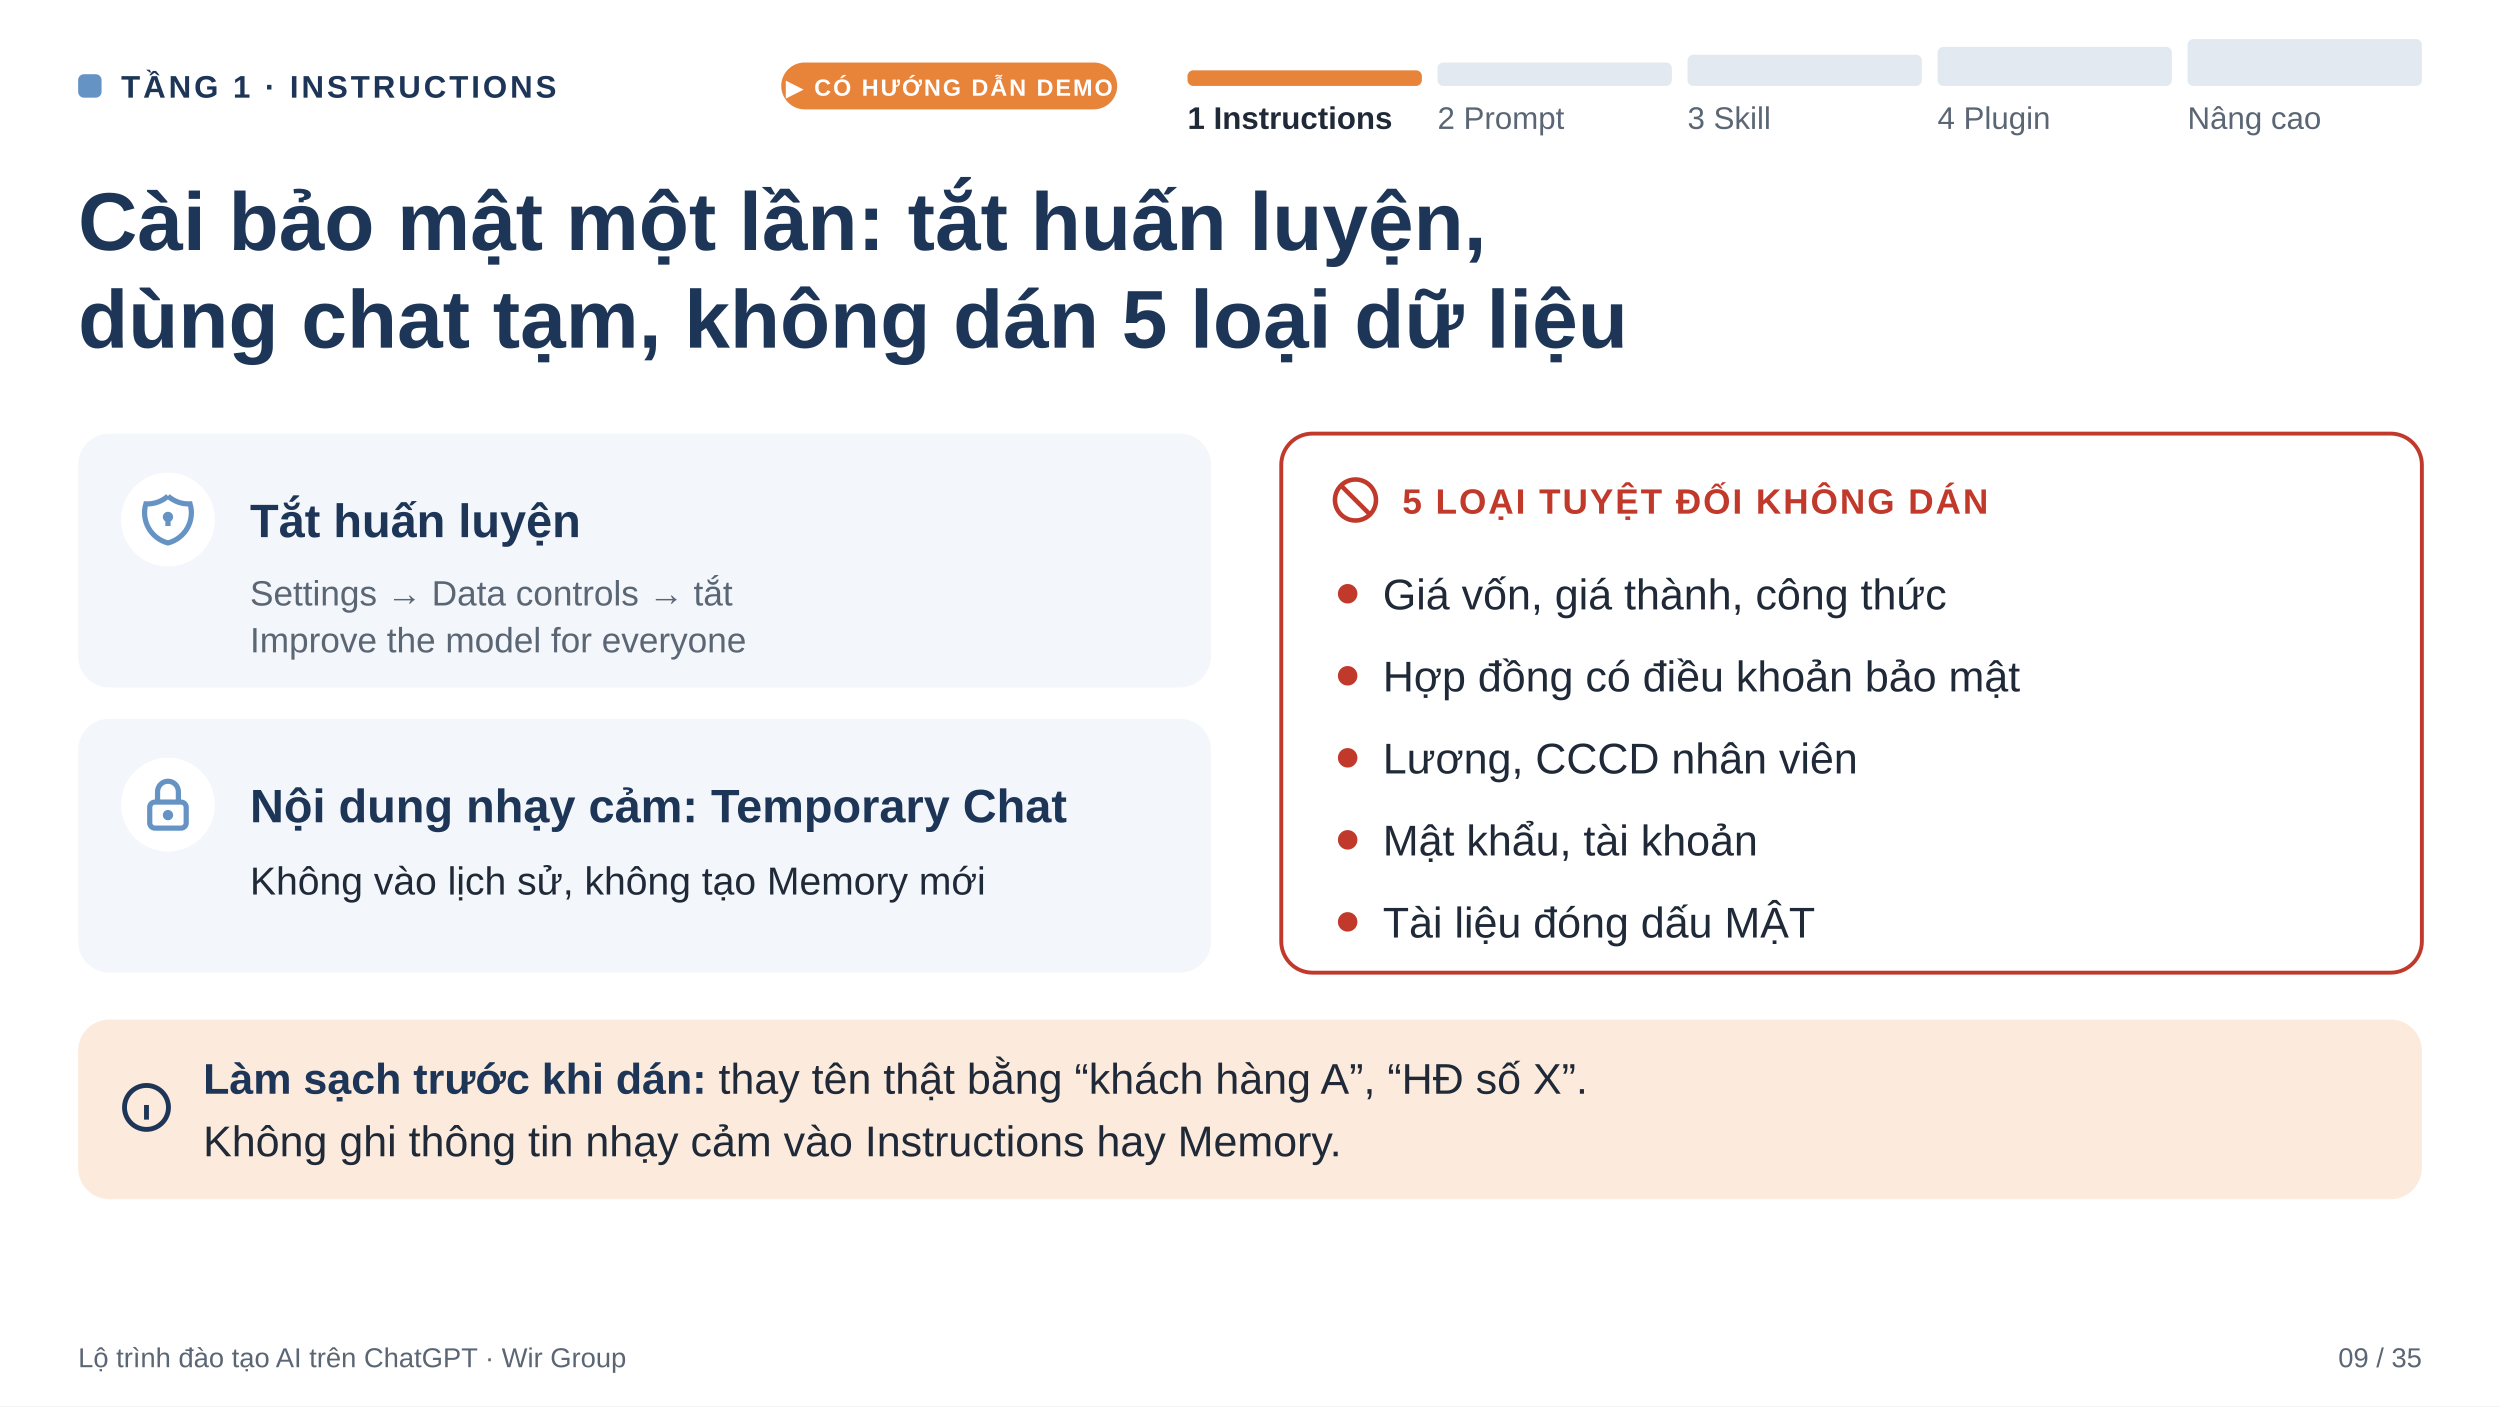
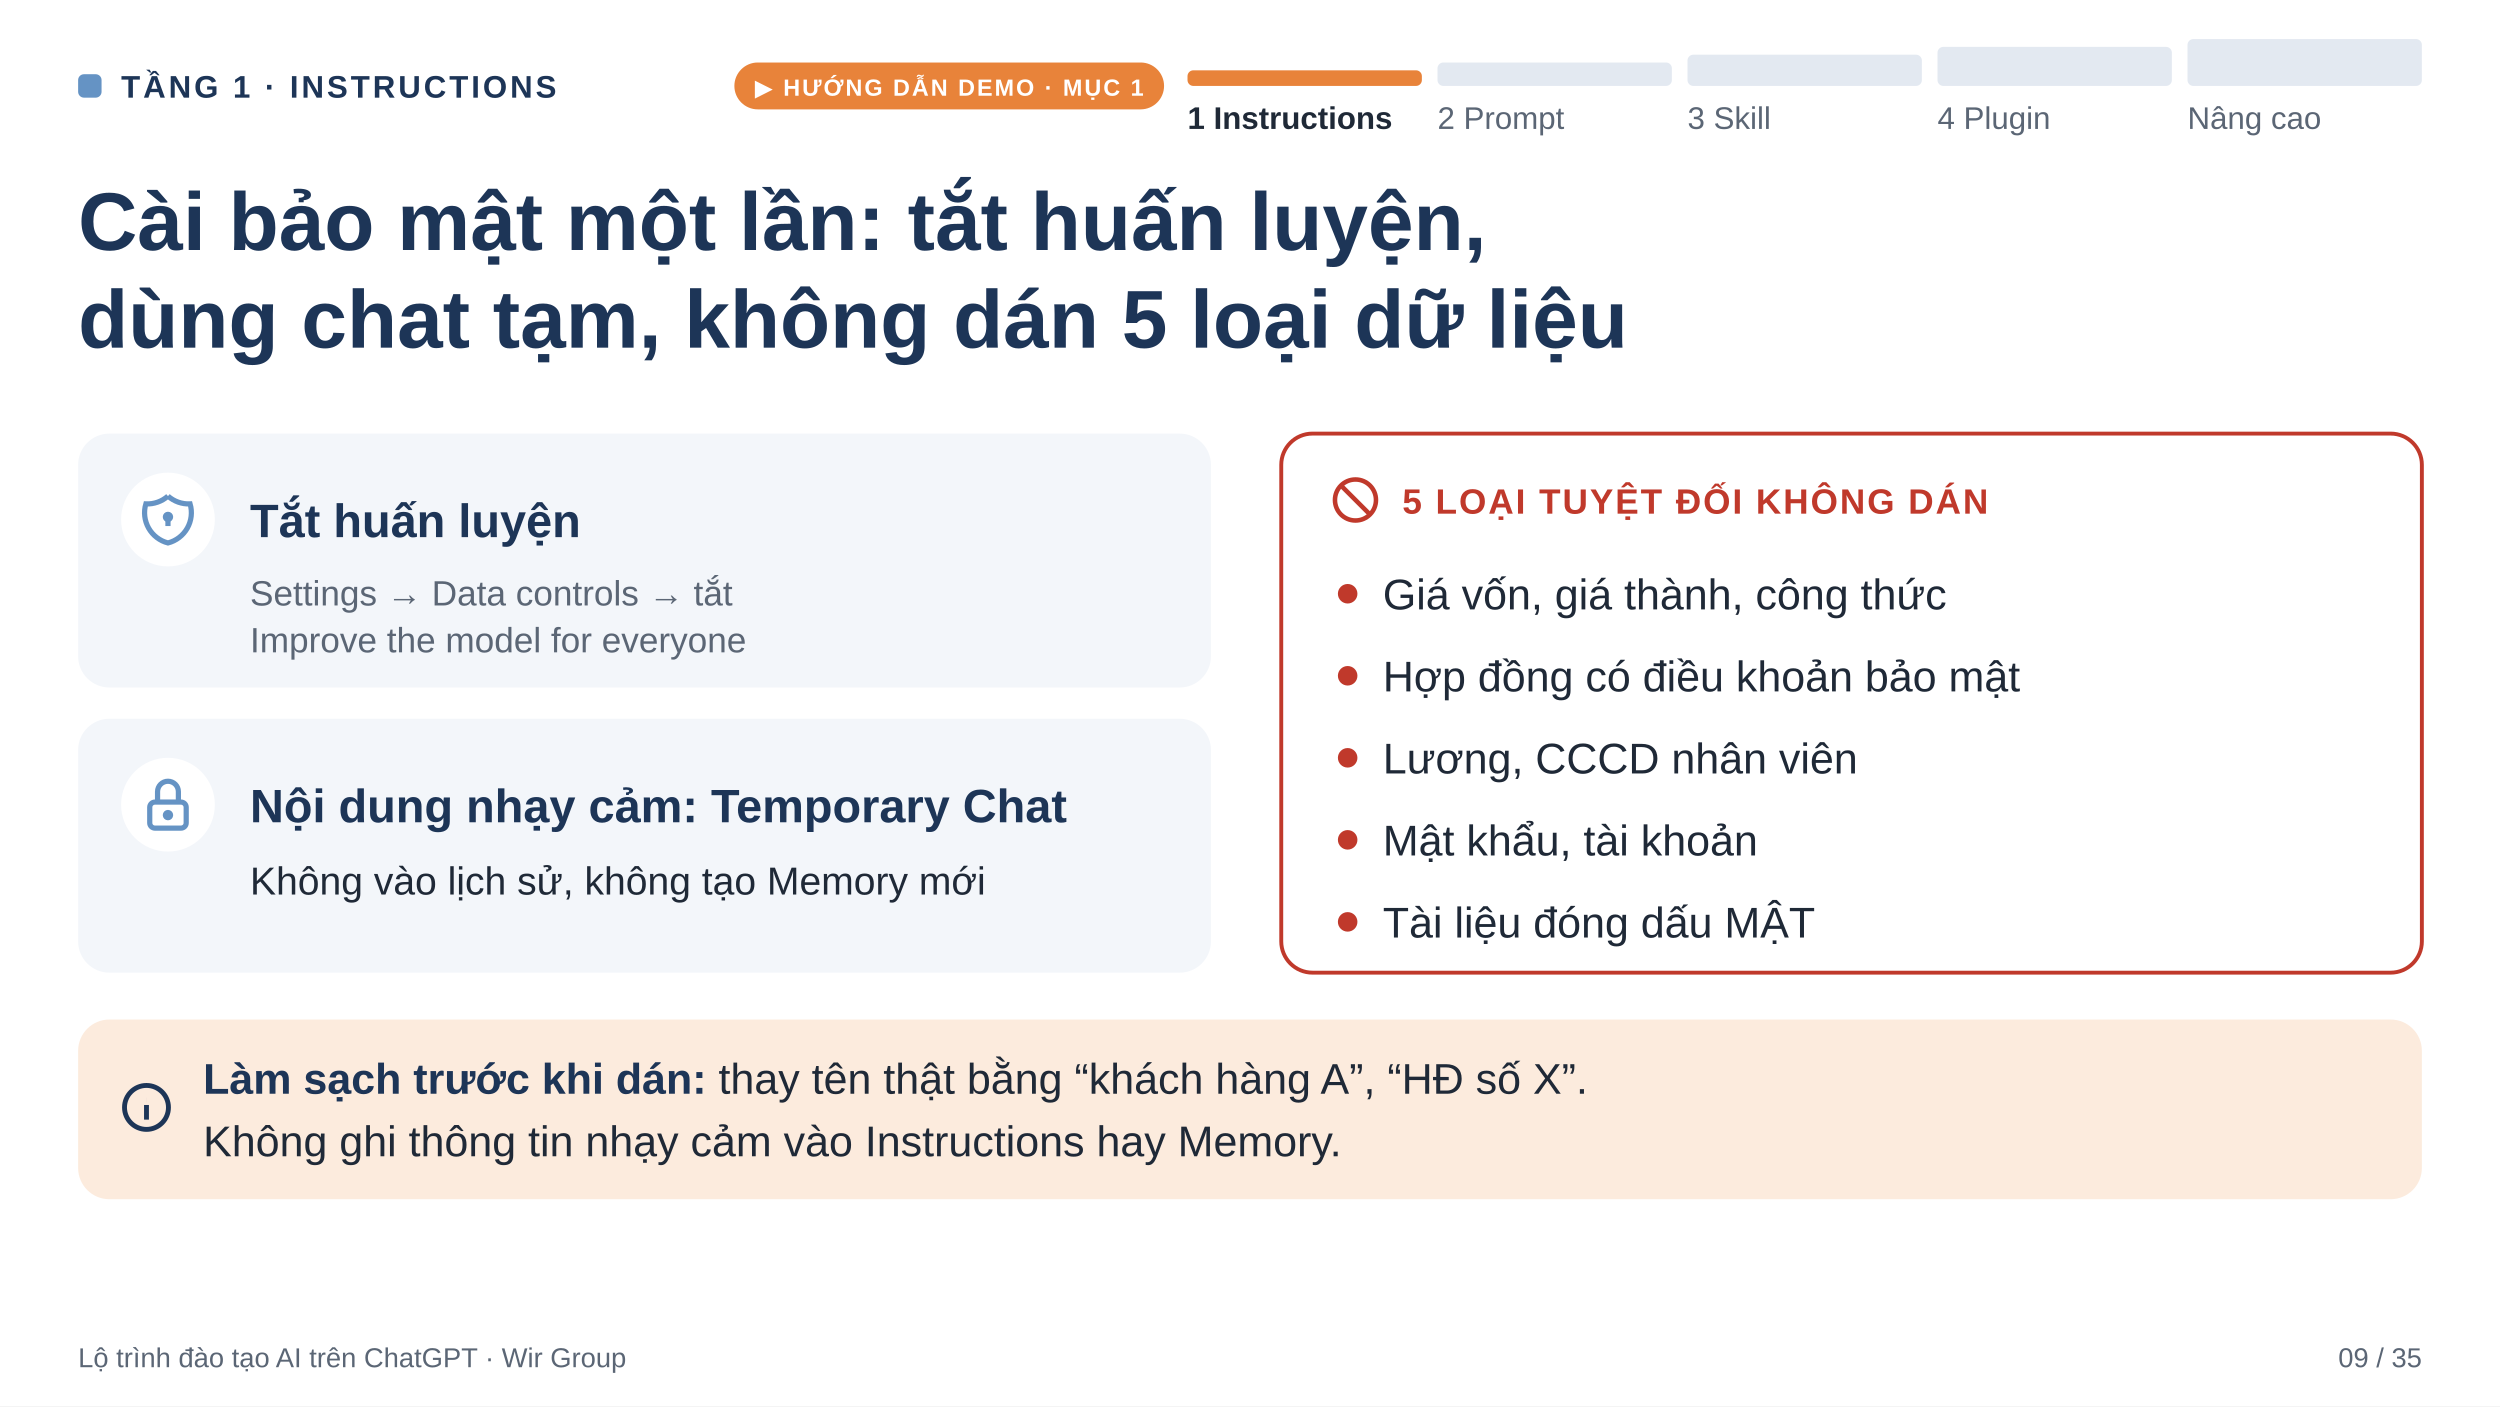
<svg xmlns="http://www.w3.org/2000/svg" viewBox="0 0 1280 720" width="1280" height="720" font-family="Aptos, 'Segoe UI', Arial, sans-serif" data-pptx-page-role="content">
  <rect id="bg" data-pptx-role="background" x="0" y="0" width="1280" height="720" fill="#FFFFFF" />
  <g id="section-kicker" data-pptx-role="chrome" data-pptx-bounds="40 30 540 30">
    <rect x="40" y="38" width="12" height="12" rx="3" fill="#6593C4" />
    <text x="62" y="50" font-size="16" font-weight="bold" letter-spacing="1.5" fill="#1D3557">TẦNG 1 · INSTRUCTIONS</text>
  </g>
-   <g id="demo-flag" data-pptx-role="chrome" data-pptx-bounds="400 30 180 28">
-     <rect x="400" y="32" width="172" height="24" rx="12" fill="#E8833A" />
-     <text x="486" y="49" font-size="12" font-weight="bold" letter-spacing="1" fill="#FFFFFF" text-anchor="middle">▶ CÓ HƯỚNG DẪN DEMO</text>
+   <g id="demo-flag" data-pptx-role="chrome" data-pptx-bounds="376 30 224 28">
+     <rect x="376" y="32" width="220" height="24" rx="12" fill="#E8833A" />
+     <text x="486" y="49" font-size="12" font-weight="bold" letter-spacing="1" fill="#FFFFFF" text-anchor="middle">▶ HƯỚNG DẪN DEMO · MỤC 1</text>
  </g>
  <g id="roadmap-tracker" data-pptx-role="chrome" data-pptx-bounds="600 14 640 62">
    <rect x="608" y="36" width="120" height="8" rx="3" fill="#E8833A" />
    <rect x="736" y="32" width="120" height="12" rx="3" fill="#E3E9F1" />
    <rect x="864" y="28" width="120" height="16" rx="3" fill="#E3E9F1" />
    <rect x="992" y="24" width="120" height="20" rx="3" fill="#E3E9F1" />
    <rect x="1120" y="20" width="120" height="24" rx="3" fill="#E3E9F1" />
    <text x="608" y="66" font-size="16" font-weight="bold" fill="#1F2937">1 Instructions</text>
    <text x="736" y="66" font-size="16" fill="#5B6675">2 Prompt</text>
    <text x="864" y="66" font-size="16" fill="#5B6675">3 Skill</text>
    <text x="992" y="66" font-size="16" fill="#5B6675">4 Plugin</text>
    <text x="1120" y="66" font-size="16" fill="#5B6675">Nâng cao</text>
  </g>
  <text font-size="42" font-weight="bold" fill="#1D3557" x="40" y="128">Cài bảo mật một lần: tắt huấn luyện,</text>
  <text font-size="42" font-weight="bold" fill="#1D3557" x="40" y="178">dùng chat tạm, không dán 5 loại dữ liệu</text>
  <g id="setting-training" data-pptx-bounds="40 222 580 130">
    <rect x="40" y="222" width="580" height="130" rx="16" fill="#F3F6FA" />
    <circle cx="86" cy="266" r="24" fill="#FFFFFF" />
    <g transform="translate(70, 250) scale(1.33333)" fill="none" stroke="#6593C4" stroke-width="2">
      <path d="M12 3a12 12 0 0 0 8.5 3a12 12 0 0 1 -8.5 15a12 12 0 0 1 -8.5 -15a12 12 0 0 0 8.5 -3" />
      <path d="M11 11a1 1 0 1 0 2 0a1 1 0 1 0 -2 0" />
      <path d="M12 12l0 2.5" />
    </g>
    <text x="128" y="275" font-size="24" font-weight="bold" fill="#1D3557">Tắt huấn luyện</text>
    <text font-size="18" fill="#5B6675" x="128" y="310">Settings → Data controls → tắt</text>
    <text font-size="18" fill="#5B6675" x="128" y="334">Improve the model for everyone</text>
  </g>
  <g id="setting-temporary" data-pptx-bounds="40 368 580 130">
    <rect x="40" y="368" width="580" height="130" rx="16" fill="#F3F6FA" />
    <circle cx="86" cy="412" r="24" fill="#FFFFFF" />
    <g transform="translate(70, 396) scale(1.33333)" fill="none" stroke="#6593C4" stroke-width="2">
      <path d="M5 13a2 2 0 0 1 2 -2h10a2 2 0 0 1 2 2v6a2 2 0 0 1 -2 2h-10a2 2 0 0 1 -2 -2v-6" />
      <path d="M11 16a1 1 0 1 0 2 0a1 1 0 0 0 -2 0" />
      <path d="M8 11v-4a4 4 0 1 1 8 0v4" />
    </g>
    <text x="128" y="421" font-size="24" font-weight="bold" fill="#1D3557">Nội dung nhạy cảm: Temporary Chat</text>
    <text x="128" y="458" font-size="20" fill="#1F2937">Không vào lịch sử, không tạo Memory mới</text>
  </g>
  <g id="never-paste" data-pptx-bounds="656 222 584 276">
    <rect x="656" y="222" width="584" height="276" rx="16" fill="#FFFFFF" stroke="#C0392B" stroke-width="2" />
    <g transform="translate(680, 242) scale(1.16667)" fill="none" stroke="#C0392B" stroke-width="2">
      <path d="M3 12a9 9 0 1 0 18 0a9 9 0 1 0 -18 0" />
      <path d="M5.7 5.7l12.6 12.6" />
    </g>
    <text x="718" y="263" font-size="18" font-weight="bold" letter-spacing="1" fill="#C0392B">5 LOẠI TUYỆT ĐỐI KHÔNG DÁN</text>
    <circle cx="690" cy="304" r="5" fill="#C0392B" />
    <text x="708" y="312" font-size="22" fill="#1F2937">Giá vốn, giá thành, công thức</text>
    <circle cx="690" cy="346" r="5" fill="#C0392B" />
    <text x="708" y="354" font-size="22" fill="#1F2937">Hợp đồng có điều khoản bảo mật</text>
    <circle cx="690" cy="388" r="5" fill="#C0392B" />
    <text x="708" y="396" font-size="22" fill="#1F2937">Lương, CCCD nhân viên</text>
    <circle cx="690" cy="430" r="5" fill="#C0392B" />
    <text x="708" y="438" font-size="22" fill="#1F2937">Mật khẩu, tài khoản</text>
    <circle cx="690" cy="472" r="5" fill="#C0392B" />
    <text x="708" y="480" font-size="22" fill="#1F2937">Tài liệu đóng dấu MẬT</text>
  </g>
  <g id="clean-before-paste" data-pptx-bounds="40 522 1200 92">
    <rect x="40" y="522" width="1200" height="92" rx="16" fill="#FCEBDD" />
    <g transform="translate(60, 552) scale(1.25)" fill="none" stroke="#1D3557" stroke-width="2">
      <path d="M3 12a9 9 0 1 0 18 0a9 9 0 0 0 -18 0" />
      <path d="M12 9h.01" />
      <path d="M11 12h1v4h1" />
    </g>
    <text font-size="22" fill="#1F2937" x="104" y="560">
      <tspan>
        <tspan font-weight="bold" fill="#1D3557">Làm sạch trước khi dán:</tspan> thay tên thật bằng “khách hàng A”, “HĐ số X”.</tspan>
    </text>
    <text font-size="22" fill="#1F2937" x="104" y="592">Không ghi thông tin nhạy cảm vào Instructions hay Memory.</text>
  </g>
  <text id="footer-course" data-pptx-role="footer" x="40" y="700" font-size="14" fill="#5B6675">Lộ trình đào tạo AI trên ChatGPT · Wir Group</text>
  <text id="page-number" data-pptx-role="page-number" x="1240" y="700" font-size="14" text-anchor="end" fill="#5B6675">09 / 35</text>
</svg>
